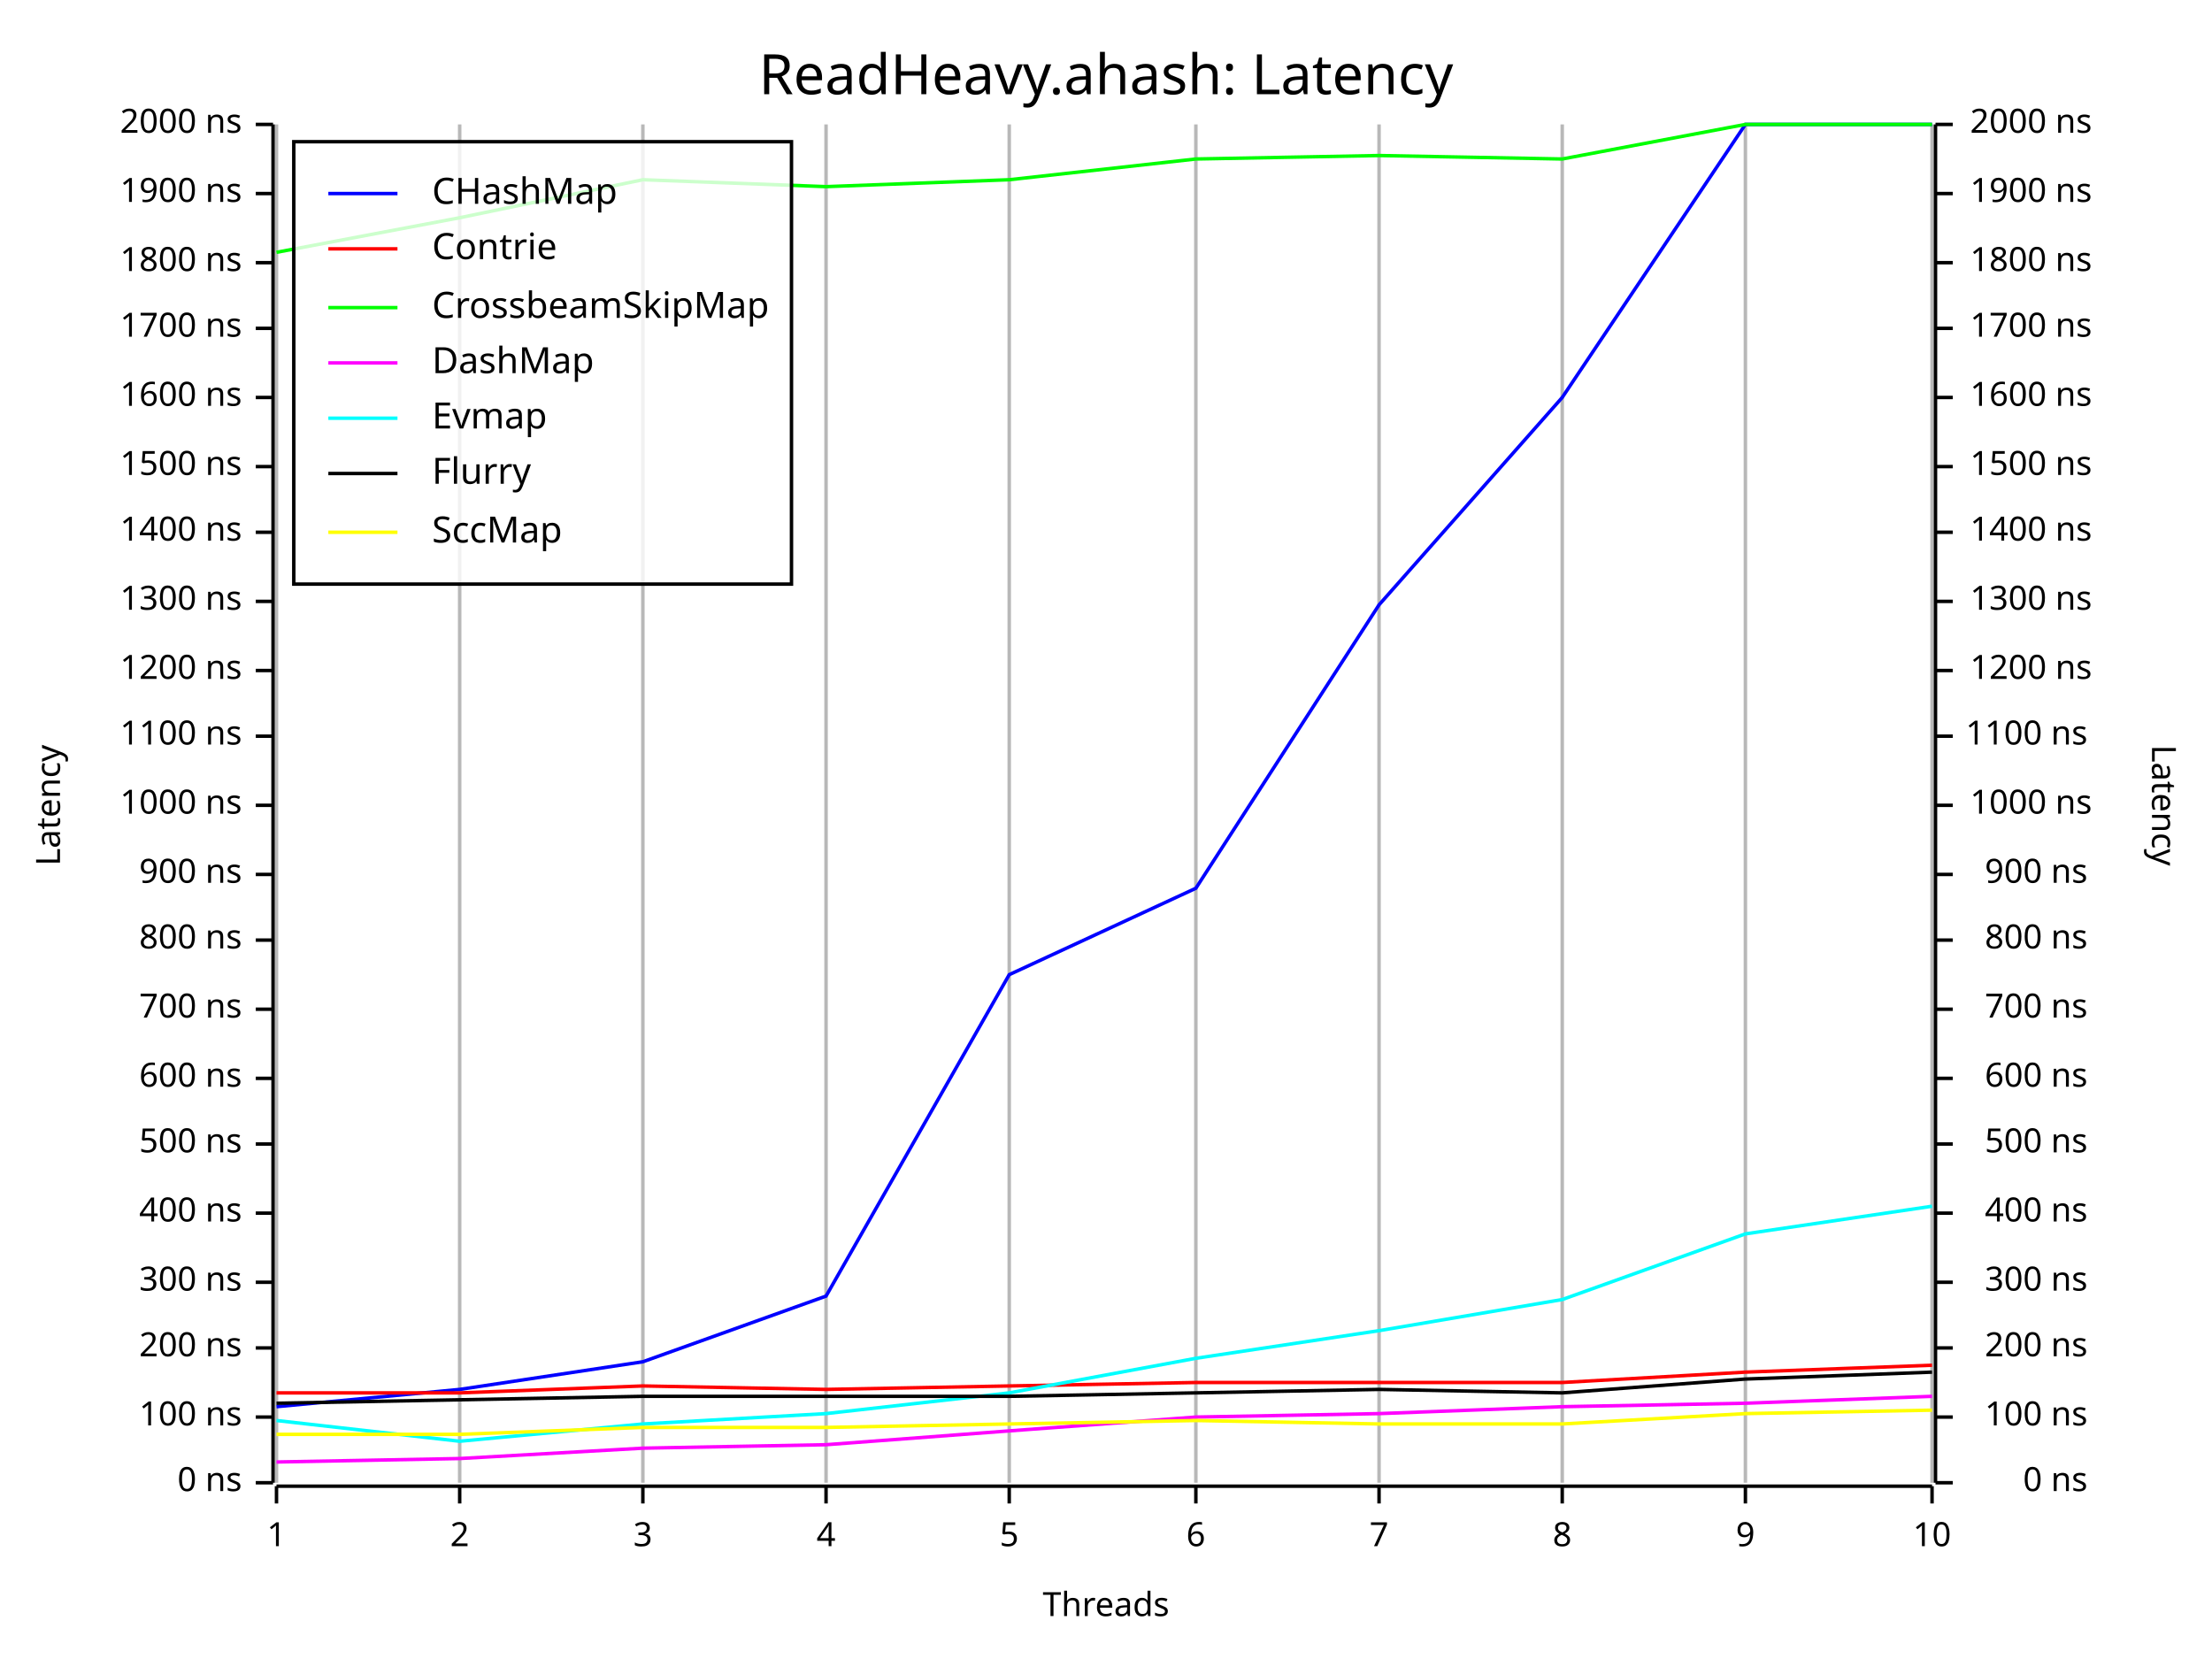
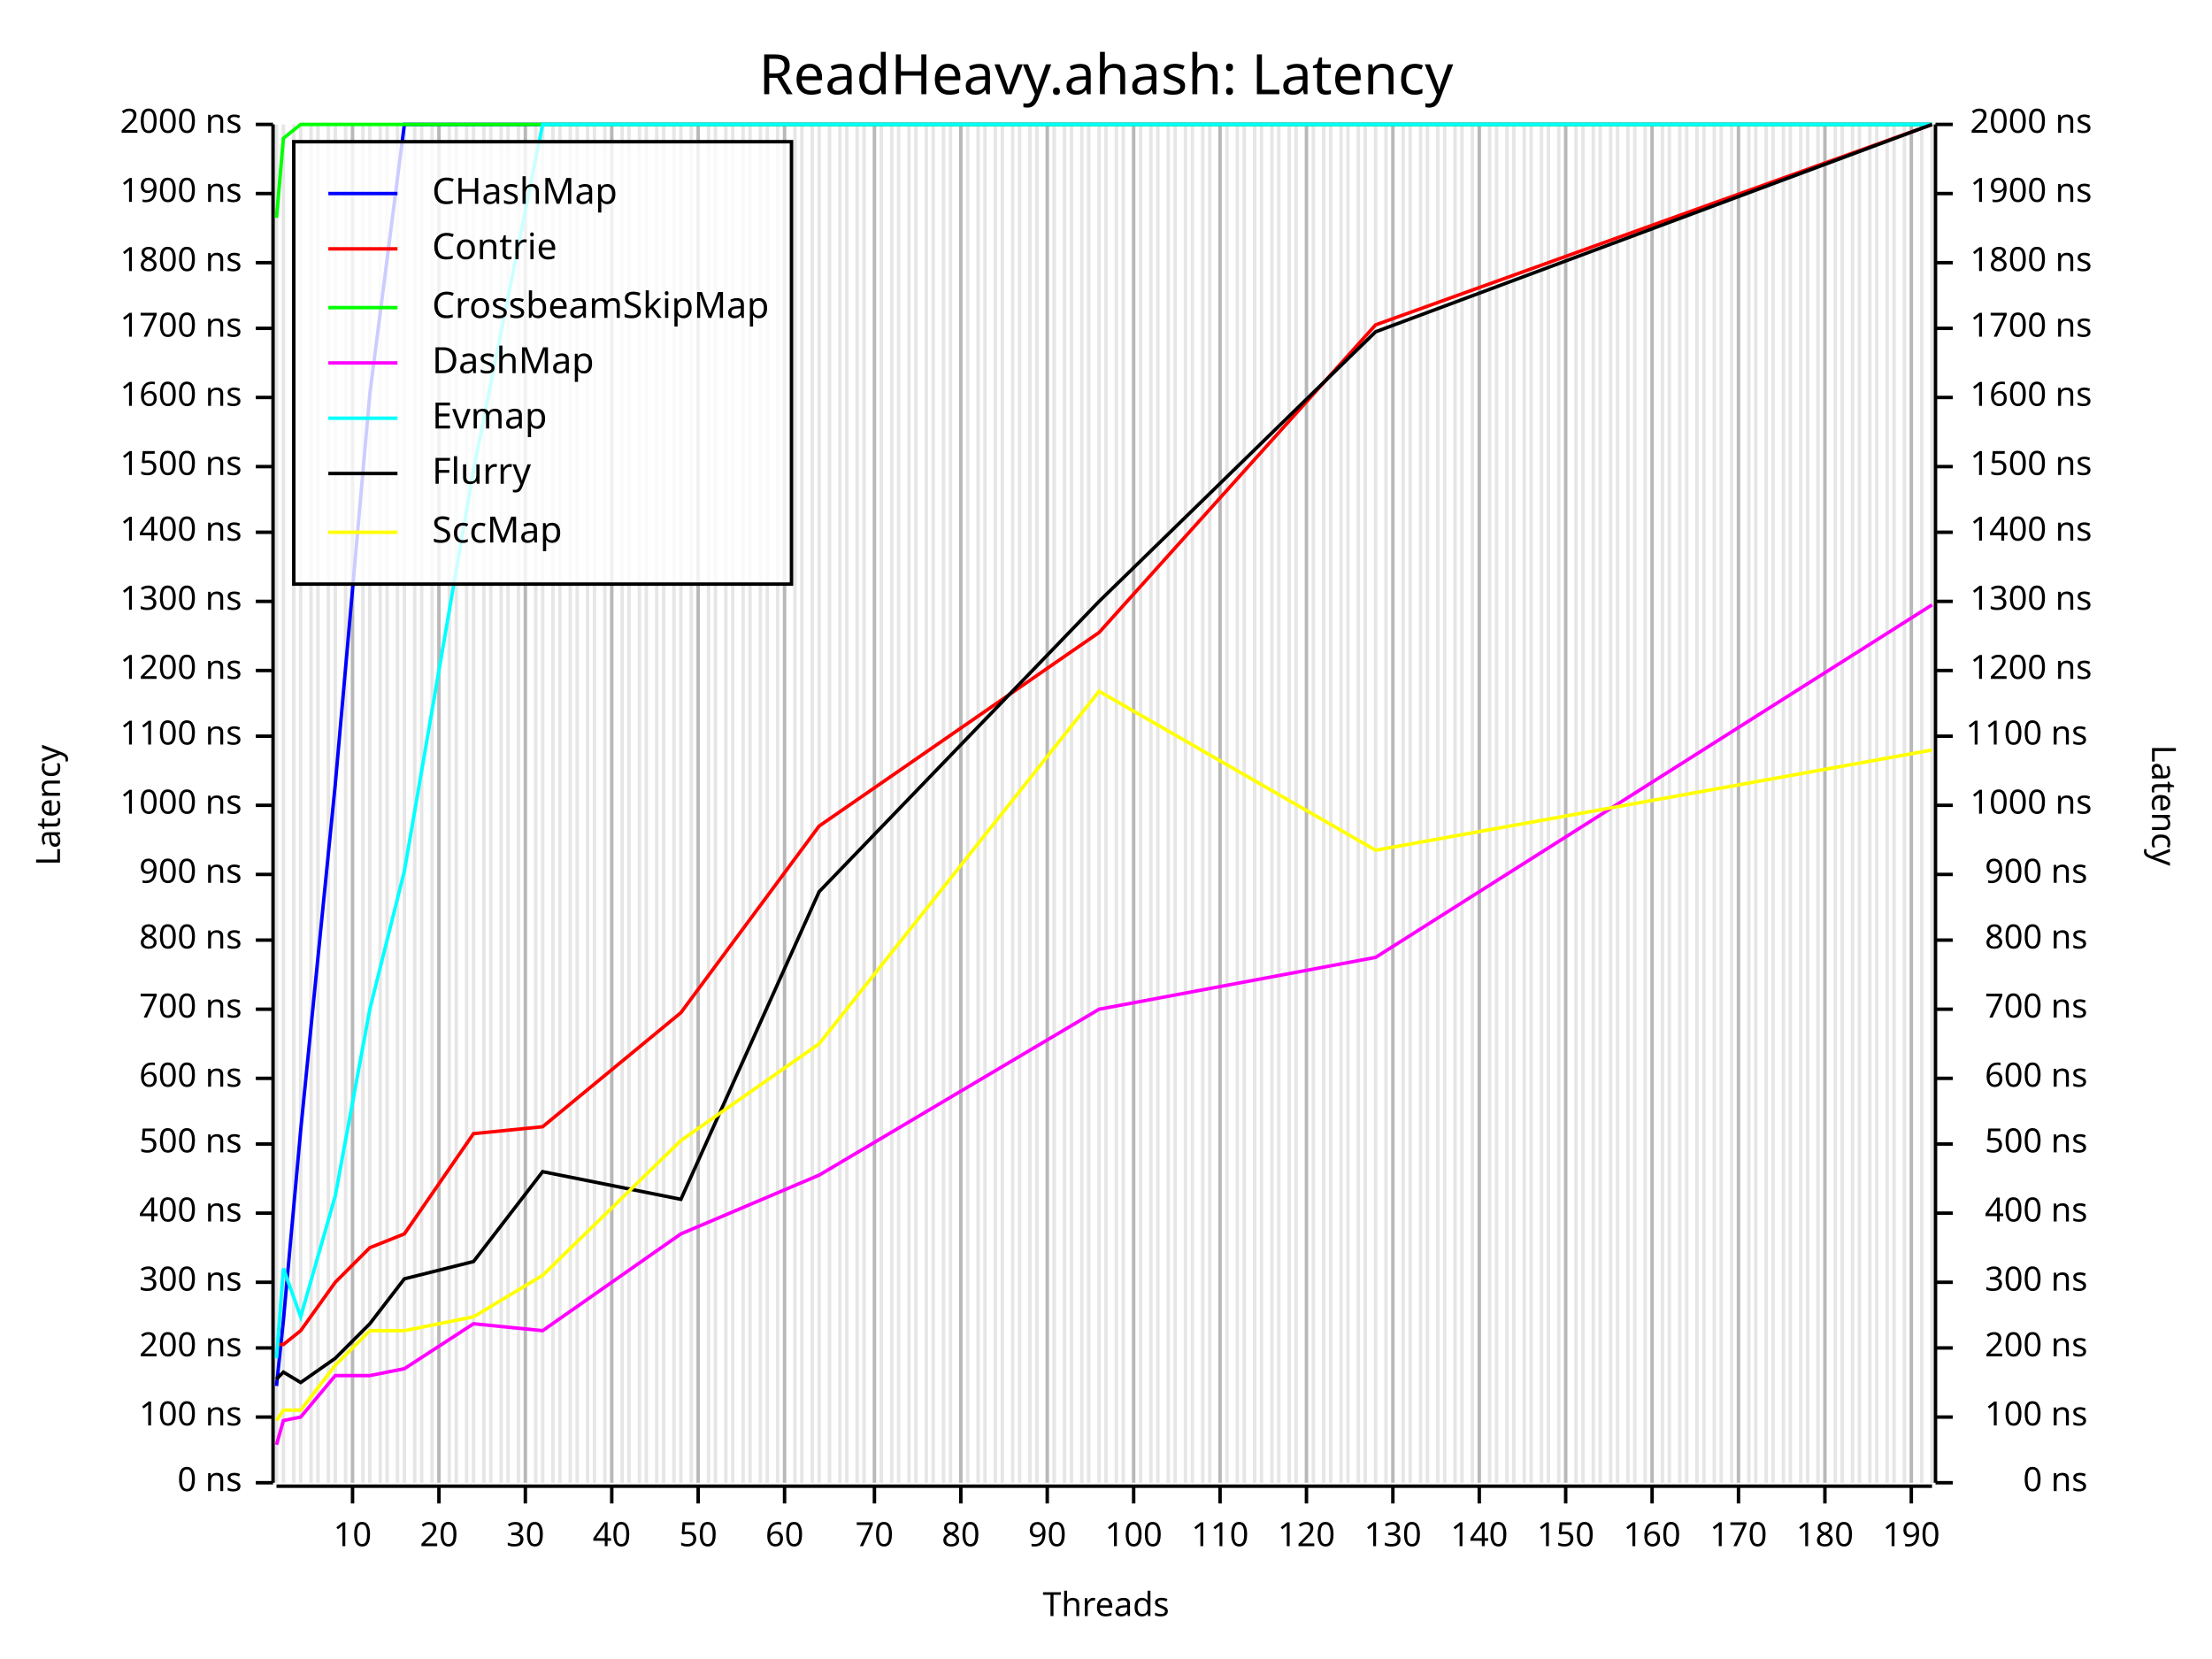
<svg xmlns="http://www.w3.org/2000/svg" width="640" height="480" viewBox="0 0 640 480">
  <rect x="0" y="0" width="640" height="480" opacity="1" fill="#FFFFFF" stroke="none" />
  <text x="320" y="15" dy="0.76em" text-anchor="middle" font-family="Fira Code" font-size="16.129" opacity="1" fill="#000000">
ReadHeavy.ahash: Latency
</text>
  <line opacity="0.1" stroke="#000000" stroke-width="1" x1="80" y1="429" x2="80" y2="36" />
-   <line opacity="0.1" stroke="#000000" stroke-width="1" x1="133" y1="429" x2="133" y2="36" />
-   <line opacity="0.1" stroke="#000000" stroke-width="1" x1="186" y1="429" x2="186" y2="36" />
-   <line opacity="0.1" stroke="#000000" stroke-width="1" x1="239" y1="429" x2="239" y2="36" />
-   <line opacity="0.1" stroke="#000000" stroke-width="1" x1="292" y1="429" x2="292" y2="36" />
-   <line opacity="0.1" stroke="#000000" stroke-width="1" x1="346" y1="429" x2="346" y2="36" />
-   <line opacity="0.1" stroke="#000000" stroke-width="1" x1="399" y1="429" x2="399" y2="36" />
-   <line opacity="0.1" stroke="#000000" stroke-width="1" x1="452" y1="429" x2="452" y2="36" />
-   <line opacity="0.1" stroke="#000000" stroke-width="1" x1="505" y1="429" x2="505" y2="36" />
+   <line opacity="0.1" stroke="#000000" stroke-width="1" x1="82" y1="429" x2="82" y2="36" />
+   <line opacity="0.1" stroke="#000000" stroke-width="1" x1="85" y1="429" x2="85" y2="36" />
+   <line opacity="0.1" stroke="#000000" stroke-width="1" x1="87" y1="429" x2="87" y2="36" />
+   <line opacity="0.1" stroke="#000000" stroke-width="1" x1="90" y1="429" x2="90" y2="36" />
+   <line opacity="0.1" stroke="#000000" stroke-width="1" x1="92" y1="429" x2="92" y2="36" />
+   <line opacity="0.1" stroke="#000000" stroke-width="1" x1="95" y1="429" x2="95" y2="36" />
+   <line opacity="0.1" stroke="#000000" stroke-width="1" x1="97" y1="429" x2="97" y2="36" />
+   <line opacity="0.1" stroke="#000000" stroke-width="1" x1="100" y1="429" x2="100" y2="36" />
+   <line opacity="0.1" stroke="#000000" stroke-width="1" x1="102" y1="429" x2="102" y2="36" />
+   <line opacity="0.1" stroke="#000000" stroke-width="1" x1="105" y1="429" x2="105" y2="36" />
+   <line opacity="0.1" stroke="#000000" stroke-width="1" x1="107" y1="429" x2="107" y2="36" />
+   <line opacity="0.1" stroke="#000000" stroke-width="1" x1="110" y1="429" x2="110" y2="36" />
+   <line opacity="0.1" stroke="#000000" stroke-width="1" x1="112" y1="429" x2="112" y2="36" />
+   <line opacity="0.1" stroke="#000000" stroke-width="1" x1="115" y1="429" x2="115" y2="36" />
+   <line opacity="0.1" stroke="#000000" stroke-width="1" x1="117" y1="429" x2="117" y2="36" />
+   <line opacity="0.1" stroke="#000000" stroke-width="1" x1="120" y1="429" x2="120" y2="36" />
+   <line opacity="0.1" stroke="#000000" stroke-width="1" x1="122" y1="429" x2="122" y2="36" />
+   <line opacity="0.1" stroke="#000000" stroke-width="1" x1="125" y1="429" x2="125" y2="36" />
+   <line opacity="0.1" stroke="#000000" stroke-width="1" x1="127" y1="429" x2="127" y2="36" />
+   <line opacity="0.1" stroke="#000000" stroke-width="1" x1="130" y1="429" x2="130" y2="36" />
+   <line opacity="0.1" stroke="#000000" stroke-width="1" x1="132" y1="429" x2="132" y2="36" />
+   <line opacity="0.1" stroke="#000000" stroke-width="1" x1="135" y1="429" x2="135" y2="36" />
+   <line opacity="0.1" stroke="#000000" stroke-width="1" x1="137" y1="429" x2="137" y2="36" />
+   <line opacity="0.1" stroke="#000000" stroke-width="1" x1="140" y1="429" x2="140" y2="36" />
+   <line opacity="0.1" stroke="#000000" stroke-width="1" x1="142" y1="429" x2="142" y2="36" />
+   <line opacity="0.1" stroke="#000000" stroke-width="1" x1="145" y1="429" x2="145" y2="36" />
+   <line opacity="0.1" stroke="#000000" stroke-width="1" x1="147" y1="429" x2="147" y2="36" />
+   <line opacity="0.1" stroke="#000000" stroke-width="1" x1="150" y1="429" x2="150" y2="36" />
+   <line opacity="0.1" stroke="#000000" stroke-width="1" x1="152" y1="429" x2="152" y2="36" />
+   <line opacity="0.1" stroke="#000000" stroke-width="1" x1="155" y1="429" x2="155" y2="36" />
+   <line opacity="0.1" stroke="#000000" stroke-width="1" x1="157" y1="429" x2="157" y2="36" />
+   <line opacity="0.1" stroke="#000000" stroke-width="1" x1="160" y1="429" x2="160" y2="36" />
+   <line opacity="0.1" stroke="#000000" stroke-width="1" x1="162" y1="429" x2="162" y2="36" />
+   <line opacity="0.1" stroke="#000000" stroke-width="1" x1="165" y1="429" x2="165" y2="36" />
+   <line opacity="0.1" stroke="#000000" stroke-width="1" x1="167" y1="429" x2="167" y2="36" />
+   <line opacity="0.1" stroke="#000000" stroke-width="1" x1="170" y1="429" x2="170" y2="36" />
+   <line opacity="0.1" stroke="#000000" stroke-width="1" x1="172" y1="429" x2="172" y2="36" />
+   <line opacity="0.1" stroke="#000000" stroke-width="1" x1="175" y1="429" x2="175" y2="36" />
+   <line opacity="0.1" stroke="#000000" stroke-width="1" x1="177" y1="429" x2="177" y2="36" />
+   <line opacity="0.1" stroke="#000000" stroke-width="1" x1="180" y1="429" x2="180" y2="36" />
+   <line opacity="0.1" stroke="#000000" stroke-width="1" x1="182" y1="429" x2="182" y2="36" />
+   <line opacity="0.1" stroke="#000000" stroke-width="1" x1="185" y1="429" x2="185" y2="36" />
+   <line opacity="0.1" stroke="#000000" stroke-width="1" x1="187" y1="429" x2="187" y2="36" />
+   <line opacity="0.1" stroke="#000000" stroke-width="1" x1="190" y1="429" x2="190" y2="36" />
+   <line opacity="0.1" stroke="#000000" stroke-width="1" x1="192" y1="429" x2="192" y2="36" />
+   <line opacity="0.1" stroke="#000000" stroke-width="1" x1="195" y1="429" x2="195" y2="36" />
+   <line opacity="0.1" stroke="#000000" stroke-width="1" x1="197" y1="429" x2="197" y2="36" />
+   <line opacity="0.1" stroke="#000000" stroke-width="1" x1="200" y1="429" x2="200" y2="36" />
+   <line opacity="0.1" stroke="#000000" stroke-width="1" x1="202" y1="429" x2="202" y2="36" />
+   <line opacity="0.1" stroke="#000000" stroke-width="1" x1="205" y1="429" x2="205" y2="36" />
+   <line opacity="0.1" stroke="#000000" stroke-width="1" x1="207" y1="429" x2="207" y2="36" />
+   <line opacity="0.1" stroke="#000000" stroke-width="1" x1="210" y1="429" x2="210" y2="36" />
+   <line opacity="0.1" stroke="#000000" stroke-width="1" x1="212" y1="429" x2="212" y2="36" />
+   <line opacity="0.1" stroke="#000000" stroke-width="1" x1="215" y1="429" x2="215" y2="36" />
+   <line opacity="0.1" stroke="#000000" stroke-width="1" x1="217" y1="429" x2="217" y2="36" />
+   <line opacity="0.1" stroke="#000000" stroke-width="1" x1="220" y1="429" x2="220" y2="36" />
+   <line opacity="0.1" stroke="#000000" stroke-width="1" x1="222" y1="429" x2="222" y2="36" />
+   <line opacity="0.1" stroke="#000000" stroke-width="1" x1="225" y1="429" x2="225" y2="36" />
+   <line opacity="0.1" stroke="#000000" stroke-width="1" x1="227" y1="429" x2="227" y2="36" />
+   <line opacity="0.1" stroke="#000000" stroke-width="1" x1="230" y1="429" x2="230" y2="36" />
+   <line opacity="0.1" stroke="#000000" stroke-width="1" x1="232" y1="429" x2="232" y2="36" />
+   <line opacity="0.1" stroke="#000000" stroke-width="1" x1="235" y1="429" x2="235" y2="36" />
+   <line opacity="0.1" stroke="#000000" stroke-width="1" x1="237" y1="429" x2="237" y2="36" />
+   <line opacity="0.1" stroke="#000000" stroke-width="1" x1="240" y1="429" x2="240" y2="36" />
+   <line opacity="0.1" stroke="#000000" stroke-width="1" x1="243" y1="429" x2="243" y2="36" />
+   <line opacity="0.1" stroke="#000000" stroke-width="1" x1="245" y1="429" x2="245" y2="36" />
+   <line opacity="0.1" stroke="#000000" stroke-width="1" x1="248" y1="429" x2="248" y2="36" />
+   <line opacity="0.1" stroke="#000000" stroke-width="1" x1="250" y1="429" x2="250" y2="36" />
+   <line opacity="0.1" stroke="#000000" stroke-width="1" x1="253" y1="429" x2="253" y2="36" />
+   <line opacity="0.1" stroke="#000000" stroke-width="1" x1="255" y1="429" x2="255" y2="36" />
+   <line opacity="0.1" stroke="#000000" stroke-width="1" x1="258" y1="429" x2="258" y2="36" />
+   <line opacity="0.1" stroke="#000000" stroke-width="1" x1="260" y1="429" x2="260" y2="36" />
+   <line opacity="0.1" stroke="#000000" stroke-width="1" x1="263" y1="429" x2="263" y2="36" />
+   <line opacity="0.1" stroke="#000000" stroke-width="1" x1="265" y1="429" x2="265" y2="36" />
+   <line opacity="0.1" stroke="#000000" stroke-width="1" x1="268" y1="429" x2="268" y2="36" />
+   <line opacity="0.1" stroke="#000000" stroke-width="1" x1="270" y1="429" x2="270" y2="36" />
+   <line opacity="0.1" stroke="#000000" stroke-width="1" x1="273" y1="429" x2="273" y2="36" />
+   <line opacity="0.1" stroke="#000000" stroke-width="1" x1="275" y1="429" x2="275" y2="36" />
+   <line opacity="0.1" stroke="#000000" stroke-width="1" x1="278" y1="429" x2="278" y2="36" />
+   <line opacity="0.1" stroke="#000000" stroke-width="1" x1="280" y1="429" x2="280" y2="36" />
+   <line opacity="0.1" stroke="#000000" stroke-width="1" x1="283" y1="429" x2="283" y2="36" />
+   <line opacity="0.1" stroke="#000000" stroke-width="1" x1="285" y1="429" x2="285" y2="36" />
+   <line opacity="0.1" stroke="#000000" stroke-width="1" x1="288" y1="429" x2="288" y2="36" />
+   <line opacity="0.1" stroke="#000000" stroke-width="1" x1="290" y1="429" x2="290" y2="36" />
+   <line opacity="0.1" stroke="#000000" stroke-width="1" x1="293" y1="429" x2="293" y2="36" />
+   <line opacity="0.1" stroke="#000000" stroke-width="1" x1="295" y1="429" x2="295" y2="36" />
+   <line opacity="0.1" stroke="#000000" stroke-width="1" x1="298" y1="429" x2="298" y2="36" />
+   <line opacity="0.1" stroke="#000000" stroke-width="1" x1="300" y1="429" x2="300" y2="36" />
+   <line opacity="0.1" stroke="#000000" stroke-width="1" x1="303" y1="429" x2="303" y2="36" />
+   <line opacity="0.1" stroke="#000000" stroke-width="1" x1="305" y1="429" x2="305" y2="36" />
+   <line opacity="0.1" stroke="#000000" stroke-width="1" x1="308" y1="429" x2="308" y2="36" />
+   <line opacity="0.1" stroke="#000000" stroke-width="1" x1="310" y1="429" x2="310" y2="36" />
+   <line opacity="0.1" stroke="#000000" stroke-width="1" x1="313" y1="429" x2="313" y2="36" />
+   <line opacity="0.1" stroke="#000000" stroke-width="1" x1="315" y1="429" x2="315" y2="36" />
+   <line opacity="0.1" stroke="#000000" stroke-width="1" x1="318" y1="429" x2="318" y2="36" />
+   <line opacity="0.1" stroke="#000000" stroke-width="1" x1="320" y1="429" x2="320" y2="36" />
+   <line opacity="0.1" stroke="#000000" stroke-width="1" x1="323" y1="429" x2="323" y2="36" />
+   <line opacity="0.1" stroke="#000000" stroke-width="1" x1="325" y1="429" x2="325" y2="36" />
+   <line opacity="0.1" stroke="#000000" stroke-width="1" x1="328" y1="429" x2="328" y2="36" />
+   <line opacity="0.1" stroke="#000000" stroke-width="1" x1="330" y1="429" x2="330" y2="36" />
+   <line opacity="0.1" stroke="#000000" stroke-width="1" x1="333" y1="429" x2="333" y2="36" />
+   <line opacity="0.1" stroke="#000000" stroke-width="1" x1="335" y1="429" x2="335" y2="36" />
+   <line opacity="0.1" stroke="#000000" stroke-width="1" x1="338" y1="429" x2="338" y2="36" />
+   <line opacity="0.1" stroke="#000000" stroke-width="1" x1="340" y1="429" x2="340" y2="36" />
+   <line opacity="0.1" stroke="#000000" stroke-width="1" x1="343" y1="429" x2="343" y2="36" />
+   <line opacity="0.1" stroke="#000000" stroke-width="1" x1="345" y1="429" x2="345" y2="36" />
+   <line opacity="0.1" stroke="#000000" stroke-width="1" x1="348" y1="429" x2="348" y2="36" />
+   <line opacity="0.1" stroke="#000000" stroke-width="1" x1="350" y1="429" x2="350" y2="36" />
+   <line opacity="0.1" stroke="#000000" stroke-width="1" x1="353" y1="429" x2="353" y2="36" />
+   <line opacity="0.1" stroke="#000000" stroke-width="1" x1="355" y1="429" x2="355" y2="36" />
+   <line opacity="0.1" stroke="#000000" stroke-width="1" x1="358" y1="429" x2="358" y2="36" />
+   <line opacity="0.1" stroke="#000000" stroke-width="1" x1="360" y1="429" x2="360" y2="36" />
+   <line opacity="0.1" stroke="#000000" stroke-width="1" x1="363" y1="429" x2="363" y2="36" />
+   <line opacity="0.1" stroke="#000000" stroke-width="1" x1="365" y1="429" x2="365" y2="36" />
+   <line opacity="0.1" stroke="#000000" stroke-width="1" x1="368" y1="429" x2="368" y2="36" />
+   <line opacity="0.1" stroke="#000000" stroke-width="1" x1="370" y1="429" x2="370" y2="36" />
+   <line opacity="0.1" stroke="#000000" stroke-width="1" x1="373" y1="429" x2="373" y2="36" />
+   <line opacity="0.1" stroke="#000000" stroke-width="1" x1="375" y1="429" x2="375" y2="36" />
+   <line opacity="0.1" stroke="#000000" stroke-width="1" x1="378" y1="429" x2="378" y2="36" />
+   <line opacity="0.1" stroke="#000000" stroke-width="1" x1="380" y1="429" x2="380" y2="36" />
+   <line opacity="0.1" stroke="#000000" stroke-width="1" x1="383" y1="429" x2="383" y2="36" />
+   <line opacity="0.1" stroke="#000000" stroke-width="1" x1="385" y1="429" x2="385" y2="36" />
+   <line opacity="0.1" stroke="#000000" stroke-width="1" x1="388" y1="429" x2="388" y2="36" />
+   <line opacity="0.1" stroke="#000000" stroke-width="1" x1="390" y1="429" x2="390" y2="36" />
+   <line opacity="0.1" stroke="#000000" stroke-width="1" x1="393" y1="429" x2="393" y2="36" />
+   <line opacity="0.1" stroke="#000000" stroke-width="1" x1="395" y1="429" x2="395" y2="36" />
+   <line opacity="0.1" stroke="#000000" stroke-width="1" x1="398" y1="429" x2="398" y2="36" />
+   <line opacity="0.1" stroke="#000000" stroke-width="1" x1="401" y1="429" x2="401" y2="36" />
+   <line opacity="0.1" stroke="#000000" stroke-width="1" x1="403" y1="429" x2="403" y2="36" />
+   <line opacity="0.1" stroke="#000000" stroke-width="1" x1="406" y1="429" x2="406" y2="36" />
+   <line opacity="0.1" stroke="#000000" stroke-width="1" x1="408" y1="429" x2="408" y2="36" />
+   <line opacity="0.1" stroke="#000000" stroke-width="1" x1="411" y1="429" x2="411" y2="36" />
+   <line opacity="0.1" stroke="#000000" stroke-width="1" x1="413" y1="429" x2="413" y2="36" />
+   <line opacity="0.1" stroke="#000000" stroke-width="1" x1="416" y1="429" x2="416" y2="36" />
+   <line opacity="0.1" stroke="#000000" stroke-width="1" x1="418" y1="429" x2="418" y2="36" />
+   <line opacity="0.1" stroke="#000000" stroke-width="1" x1="421" y1="429" x2="421" y2="36" />
+   <line opacity="0.1" stroke="#000000" stroke-width="1" x1="423" y1="429" x2="423" y2="36" />
+   <line opacity="0.1" stroke="#000000" stroke-width="1" x1="426" y1="429" x2="426" y2="36" />
+   <line opacity="0.1" stroke="#000000" stroke-width="1" x1="428" y1="429" x2="428" y2="36" />
+   <line opacity="0.1" stroke="#000000" stroke-width="1" x1="431" y1="429" x2="431" y2="36" />
+   <line opacity="0.1" stroke="#000000" stroke-width="1" x1="433" y1="429" x2="433" y2="36" />
+   <line opacity="0.1" stroke="#000000" stroke-width="1" x1="436" y1="429" x2="436" y2="36" />
+   <line opacity="0.1" stroke="#000000" stroke-width="1" x1="438" y1="429" x2="438" y2="36" />
+   <line opacity="0.1" stroke="#000000" stroke-width="1" x1="441" y1="429" x2="441" y2="36" />
+   <line opacity="0.1" stroke="#000000" stroke-width="1" x1="443" y1="429" x2="443" y2="36" />
+   <line opacity="0.1" stroke="#000000" stroke-width="1" x1="446" y1="429" x2="446" y2="36" />
+   <line opacity="0.1" stroke="#000000" stroke-width="1" x1="448" y1="429" x2="448" y2="36" />
+   <line opacity="0.1" stroke="#000000" stroke-width="1" x1="451" y1="429" x2="451" y2="36" />
+   <line opacity="0.1" stroke="#000000" stroke-width="1" x1="453" y1="429" x2="453" y2="36" />
+   <line opacity="0.1" stroke="#000000" stroke-width="1" x1="456" y1="429" x2="456" y2="36" />
+   <line opacity="0.1" stroke="#000000" stroke-width="1" x1="458" y1="429" x2="458" y2="36" />
+   <line opacity="0.1" stroke="#000000" stroke-width="1" x1="461" y1="429" x2="461" y2="36" />
+   <line opacity="0.1" stroke="#000000" stroke-width="1" x1="463" y1="429" x2="463" y2="36" />
+   <line opacity="0.1" stroke="#000000" stroke-width="1" x1="466" y1="429" x2="466" y2="36" />
+   <line opacity="0.1" stroke="#000000" stroke-width="1" x1="468" y1="429" x2="468" y2="36" />
+   <line opacity="0.1" stroke="#000000" stroke-width="1" x1="471" y1="429" x2="471" y2="36" />
+   <line opacity="0.1" stroke="#000000" stroke-width="1" x1="473" y1="429" x2="473" y2="36" />
+   <line opacity="0.1" stroke="#000000" stroke-width="1" x1="476" y1="429" x2="476" y2="36" />
+   <line opacity="0.1" stroke="#000000" stroke-width="1" x1="478" y1="429" x2="478" y2="36" />
+   <line opacity="0.1" stroke="#000000" stroke-width="1" x1="481" y1="429" x2="481" y2="36" />
+   <line opacity="0.1" stroke="#000000" stroke-width="1" x1="483" y1="429" x2="483" y2="36" />
+   <line opacity="0.1" stroke="#000000" stroke-width="1" x1="486" y1="429" x2="486" y2="36" />
+   <line opacity="0.1" stroke="#000000" stroke-width="1" x1="488" y1="429" x2="488" y2="36" />
+   <line opacity="0.1" stroke="#000000" stroke-width="1" x1="491" y1="429" x2="491" y2="36" />
+   <line opacity="0.1" stroke="#000000" stroke-width="1" x1="493" y1="429" x2="493" y2="36" />
+   <line opacity="0.1" stroke="#000000" stroke-width="1" x1="496" y1="429" x2="496" y2="36" />
+   <line opacity="0.1" stroke="#000000" stroke-width="1" x1="498" y1="429" x2="498" y2="36" />
+   <line opacity="0.1" stroke="#000000" stroke-width="1" x1="501" y1="429" x2="501" y2="36" />
+   <line opacity="0.1" stroke="#000000" stroke-width="1" x1="503" y1="429" x2="503" y2="36" />
+   <line opacity="0.1" stroke="#000000" stroke-width="1" x1="506" y1="429" x2="506" y2="36" />
+   <line opacity="0.1" stroke="#000000" stroke-width="1" x1="508" y1="429" x2="508" y2="36" />
+   <line opacity="0.1" stroke="#000000" stroke-width="1" x1="511" y1="429" x2="511" y2="36" />
+   <line opacity="0.1" stroke="#000000" stroke-width="1" x1="513" y1="429" x2="513" y2="36" />
+   <line opacity="0.1" stroke="#000000" stroke-width="1" x1="516" y1="429" x2="516" y2="36" />
+   <line opacity="0.1" stroke="#000000" stroke-width="1" x1="518" y1="429" x2="518" y2="36" />
+   <line opacity="0.1" stroke="#000000" stroke-width="1" x1="521" y1="429" x2="521" y2="36" />
+   <line opacity="0.1" stroke="#000000" stroke-width="1" x1="523" y1="429" x2="523" y2="36" />
+   <line opacity="0.1" stroke="#000000" stroke-width="1" x1="526" y1="429" x2="526" y2="36" />
+   <line opacity="0.1" stroke="#000000" stroke-width="1" x1="528" y1="429" x2="528" y2="36" />
+   <line opacity="0.1" stroke="#000000" stroke-width="1" x1="531" y1="429" x2="531" y2="36" />
+   <line opacity="0.1" stroke="#000000" stroke-width="1" x1="533" y1="429" x2="533" y2="36" />
+   <line opacity="0.1" stroke="#000000" stroke-width="1" x1="536" y1="429" x2="536" y2="36" />
+   <line opacity="0.1" stroke="#000000" stroke-width="1" x1="538" y1="429" x2="538" y2="36" />
+   <line opacity="0.1" stroke="#000000" stroke-width="1" x1="541" y1="429" x2="541" y2="36" />
+   <line opacity="0.1" stroke="#000000" stroke-width="1" x1="543" y1="429" x2="543" y2="36" />
+   <line opacity="0.1" stroke="#000000" stroke-width="1" x1="546" y1="429" x2="546" y2="36" />
+   <line opacity="0.1" stroke="#000000" stroke-width="1" x1="548" y1="429" x2="548" y2="36" />
+   <line opacity="0.1" stroke="#000000" stroke-width="1" x1="551" y1="429" x2="551" y2="36" />
+   <line opacity="0.1" stroke="#000000" stroke-width="1" x1="553" y1="429" x2="553" y2="36" />
+   <line opacity="0.1" stroke="#000000" stroke-width="1" x1="556" y1="429" x2="556" y2="36" />
  <line opacity="0.1" stroke="#000000" stroke-width="1" x1="559" y1="429" x2="559" y2="36" />
  <text x="10" y="233" dy="0.76em" text-anchor="middle" font-family="sans-serif" font-size="9.677" opacity="1" fill="#000000" transform="rotate(270, 10, 233)">
Latency
</text>
  <text x="320" y="470" dy="-0.5ex" text-anchor="middle" font-family="sans-serif" font-size="9.677" opacity="1" fill="#000000">
Threads
</text>
  <text x="630" y="233" dy="0.76em" text-anchor="middle" font-family="sans-serif" font-size="9.677" opacity="1" fill="#000000" transform="rotate(90, 630, 233)">
Latency
</text>
-   <line opacity="0.2" stroke="#000000" stroke-width="1" x1="80" y1="429" x2="80" y2="36" />
-   <line opacity="0.2" stroke="#000000" stroke-width="1" x1="133" y1="429" x2="133" y2="36" />
-   <line opacity="0.2" stroke="#000000" stroke-width="1" x1="186" y1="429" x2="186" y2="36" />
-   <line opacity="0.2" stroke="#000000" stroke-width="1" x1="239" y1="429" x2="239" y2="36" />
-   <line opacity="0.2" stroke="#000000" stroke-width="1" x1="292" y1="429" x2="292" y2="36" />
-   <line opacity="0.2" stroke="#000000" stroke-width="1" x1="346" y1="429" x2="346" y2="36" />
-   <line opacity="0.2" stroke="#000000" stroke-width="1" x1="399" y1="429" x2="399" y2="36" />
-   <line opacity="0.2" stroke="#000000" stroke-width="1" x1="452" y1="429" x2="452" y2="36" />
-   <line opacity="0.2" stroke="#000000" stroke-width="1" x1="505" y1="429" x2="505" y2="36" />
-   <line opacity="0.2" stroke="#000000" stroke-width="1" x1="559" y1="429" x2="559" y2="36" />
+   <line opacity="0.2" stroke="#000000" stroke-width="1" x1="102" y1="429" x2="102" y2="36" />
+   <line opacity="0.2" stroke="#000000" stroke-width="1" x1="127" y1="429" x2="127" y2="36" />
+   <line opacity="0.2" stroke="#000000" stroke-width="1" x1="152" y1="429" x2="152" y2="36" />
+   <line opacity="0.2" stroke="#000000" stroke-width="1" x1="177" y1="429" x2="177" y2="36" />
+   <line opacity="0.2" stroke="#000000" stroke-width="1" x1="202" y1="429" x2="202" y2="36" />
+   <line opacity="0.2" stroke="#000000" stroke-width="1" x1="227" y1="429" x2="227" y2="36" />
+   <line opacity="0.2" stroke="#000000" stroke-width="1" x1="253" y1="429" x2="253" y2="36" />
+   <line opacity="0.2" stroke="#000000" stroke-width="1" x1="278" y1="429" x2="278" y2="36" />
+   <line opacity="0.2" stroke="#000000" stroke-width="1" x1="303" y1="429" x2="303" y2="36" />
+   <line opacity="0.2" stroke="#000000" stroke-width="1" x1="328" y1="429" x2="328" y2="36" />
+   <line opacity="0.2" stroke="#000000" stroke-width="1" x1="353" y1="429" x2="353" y2="36" />
+   <line opacity="0.2" stroke="#000000" stroke-width="1" x1="378" y1="429" x2="378" y2="36" />
+   <line opacity="0.2" stroke="#000000" stroke-width="1" x1="403" y1="429" x2="403" y2="36" />
+   <line opacity="0.2" stroke="#000000" stroke-width="1" x1="428" y1="429" x2="428" y2="36" />
+   <line opacity="0.2" stroke="#000000" stroke-width="1" x1="453" y1="429" x2="453" y2="36" />
+   <line opacity="0.2" stroke="#000000" stroke-width="1" x1="478" y1="429" x2="478" y2="36" />
+   <line opacity="0.2" stroke="#000000" stroke-width="1" x1="503" y1="429" x2="503" y2="36" />
+   <line opacity="0.2" stroke="#000000" stroke-width="1" x1="528" y1="429" x2="528" y2="36" />
+   <line opacity="0.2" stroke="#000000" stroke-width="1" x1="553" y1="429" x2="553" y2="36" />
  <polyline fill="none" opacity="1" stroke="#000000" stroke-width="1" points="79,36 79,429 " />
  <text x="70" y="429" dy="0.5ex" text-anchor="end" font-family="sans-serif" font-size="9.677" opacity="1" fill="#000000">
0 ns
</text>
  <polyline fill="none" opacity="1" stroke="#000000" stroke-width="1" points="74,429 79,429 " />
  <text x="70" y="410" dy="0.5ex" text-anchor="end" font-family="sans-serif" font-size="9.677" opacity="1" fill="#000000">
100 ns
</text>
  <polyline fill="none" opacity="1" stroke="#000000" stroke-width="1" points="74,410 79,410 " />
  <text x="70" y="390" dy="0.5ex" text-anchor="end" font-family="sans-serif" font-size="9.677" opacity="1" fill="#000000">
200 ns
</text>
  <polyline fill="none" opacity="1" stroke="#000000" stroke-width="1" points="74,390 79,390 " />
  <text x="70" y="371" dy="0.5ex" text-anchor="end" font-family="sans-serif" font-size="9.677" opacity="1" fill="#000000">
300 ns
</text>
  <polyline fill="none" opacity="1" stroke="#000000" stroke-width="1" points="74,371 79,371 " />
  <text x="70" y="351" dy="0.5ex" text-anchor="end" font-family="sans-serif" font-size="9.677" opacity="1" fill="#000000">
400 ns
</text>
  <polyline fill="none" opacity="1" stroke="#000000" stroke-width="1" points="74,351 79,351 " />
  <text x="70" y="331" dy="0.5ex" text-anchor="end" font-family="sans-serif" font-size="9.677" opacity="1" fill="#000000">
500 ns
</text>
  <polyline fill="none" opacity="1" stroke="#000000" stroke-width="1" points="74,331 79,331 " />
  <text x="70" y="312" dy="0.5ex" text-anchor="end" font-family="sans-serif" font-size="9.677" opacity="1" fill="#000000">
600 ns
</text>
  <polyline fill="none" opacity="1" stroke="#000000" stroke-width="1" points="74,312 79,312 " />
  <text x="70" y="292" dy="0.5ex" text-anchor="end" font-family="sans-serif" font-size="9.677" opacity="1" fill="#000000">
700 ns
</text>
  <polyline fill="none" opacity="1" stroke="#000000" stroke-width="1" points="74,292 79,292 " />
  <text x="70" y="272" dy="0.5ex" text-anchor="end" font-family="sans-serif" font-size="9.677" opacity="1" fill="#000000">
800 ns
</text>
  <polyline fill="none" opacity="1" stroke="#000000" stroke-width="1" points="74,272 79,272 " />
  <text x="70" y="253" dy="0.5ex" text-anchor="end" font-family="sans-serif" font-size="9.677" opacity="1" fill="#000000">
900 ns
</text>
  <polyline fill="none" opacity="1" stroke="#000000" stroke-width="1" points="74,253 79,253 " />
  <text x="70" y="233" dy="0.5ex" text-anchor="end" font-family="sans-serif" font-size="9.677" opacity="1" fill="#000000">
1000 ns
</text>
  <polyline fill="none" opacity="1" stroke="#000000" stroke-width="1" points="74,233 79,233 " />
  <text x="70" y="213" dy="0.5ex" text-anchor="end" font-family="sans-serif" font-size="9.677" opacity="1" fill="#000000">
1100 ns
</text>
  <polyline fill="none" opacity="1" stroke="#000000" stroke-width="1" points="74,213 79,213 " />
  <text x="70" y="194" dy="0.5ex" text-anchor="end" font-family="sans-serif" font-size="9.677" opacity="1" fill="#000000">
1200 ns
</text>
  <polyline fill="none" opacity="1" stroke="#000000" stroke-width="1" points="74,194 79,194 " />
  <text x="70" y="174" dy="0.5ex" text-anchor="end" font-family="sans-serif" font-size="9.677" opacity="1" fill="#000000">
1300 ns
</text>
  <polyline fill="none" opacity="1" stroke="#000000" stroke-width="1" points="74,174 79,174 " />
  <text x="70" y="154" dy="0.5ex" text-anchor="end" font-family="sans-serif" font-size="9.677" opacity="1" fill="#000000">
1400 ns
</text>
  <polyline fill="none" opacity="1" stroke="#000000" stroke-width="1" points="74,154 79,154 " />
  <text x="70" y="135" dy="0.5ex" text-anchor="end" font-family="sans-serif" font-size="9.677" opacity="1" fill="#000000">
1500 ns
</text>
  <polyline fill="none" opacity="1" stroke="#000000" stroke-width="1" points="74,135 79,135 " />
  <text x="70" y="115" dy="0.5ex" text-anchor="end" font-family="sans-serif" font-size="9.677" opacity="1" fill="#000000">
1600 ns
</text>
  <polyline fill="none" opacity="1" stroke="#000000" stroke-width="1" points="74,115 79,115 " />
  <text x="70" y="95" dy="0.5ex" text-anchor="end" font-family="sans-serif" font-size="9.677" opacity="1" fill="#000000">
1700 ns
</text>
  <polyline fill="none" opacity="1" stroke="#000000" stroke-width="1" points="74,95 79,95 " />
  <text x="70" y="76" dy="0.5ex" text-anchor="end" font-family="sans-serif" font-size="9.677" opacity="1" fill="#000000">
1800 ns
</text>
  <polyline fill="none" opacity="1" stroke="#000000" stroke-width="1" points="74,76 79,76 " />
  <text x="70" y="56" dy="0.5ex" text-anchor="end" font-family="sans-serif" font-size="9.677" opacity="1" fill="#000000">
1900 ns
</text>
  <polyline fill="none" opacity="1" stroke="#000000" stroke-width="1" points="74,56 79,56 " />
  <text x="70" y="36" dy="0.5ex" text-anchor="end" font-family="sans-serif" font-size="9.677" opacity="1" fill="#000000">
2000 ns
</text>
  <polyline fill="none" opacity="1" stroke="#000000" stroke-width="1" points="74,36 79,36 " />
  <polyline fill="none" opacity="1" stroke="#000000" stroke-width="1" points="80,430 559,430 " />
-   <text x="80" y="440" dy="0.76em" text-anchor="middle" font-family="sans-serif" font-size="9.677" opacity="1" fill="#000000">
- 1
- </text>
-   <polyline fill="none" opacity="1" stroke="#000000" stroke-width="1" points="80,430 80,435 " />
-   <text x="133" y="440" dy="0.76em" text-anchor="middle" font-family="sans-serif" font-size="9.677" opacity="1" fill="#000000">
- 2
- </text>
-   <polyline fill="none" opacity="1" stroke="#000000" stroke-width="1" points="133,430 133,435 " />
-   <text x="186" y="440" dy="0.76em" text-anchor="middle" font-family="sans-serif" font-size="9.677" opacity="1" fill="#000000">
- 3
- </text>
-   <polyline fill="none" opacity="1" stroke="#000000" stroke-width="1" points="186,430 186,435 " />
-   <text x="239" y="440" dy="0.76em" text-anchor="middle" font-family="sans-serif" font-size="9.677" opacity="1" fill="#000000">
- 4
- </text>
-   <polyline fill="none" opacity="1" stroke="#000000" stroke-width="1" points="239,430 239,435 " />
-   <text x="292" y="440" dy="0.76em" text-anchor="middle" font-family="sans-serif" font-size="9.677" opacity="1" fill="#000000">
- 5
- </text>
-   <polyline fill="none" opacity="1" stroke="#000000" stroke-width="1" points="292,430 292,435 " />
-   <text x="346" y="440" dy="0.76em" text-anchor="middle" font-family="sans-serif" font-size="9.677" opacity="1" fill="#000000">
- 6
- </text>
-   <polyline fill="none" opacity="1" stroke="#000000" stroke-width="1" points="346,430 346,435 " />
-   <text x="399" y="440" dy="0.76em" text-anchor="middle" font-family="sans-serif" font-size="9.677" opacity="1" fill="#000000">
- 7
- </text>
-   <polyline fill="none" opacity="1" stroke="#000000" stroke-width="1" points="399,430 399,435 " />
-   <text x="452" y="440" dy="0.76em" text-anchor="middle" font-family="sans-serif" font-size="9.677" opacity="1" fill="#000000">
- 8
- </text>
-   <polyline fill="none" opacity="1" stroke="#000000" stroke-width="1" points="452,430 452,435 " />
-   <text x="505" y="440" dy="0.76em" text-anchor="middle" font-family="sans-serif" font-size="9.677" opacity="1" fill="#000000">
- 9
- </text>
-   <polyline fill="none" opacity="1" stroke="#000000" stroke-width="1" points="505,430 505,435 " />
-   <text x="559" y="440" dy="0.76em" text-anchor="middle" font-family="sans-serif" font-size="9.677" opacity="1" fill="#000000">
+   <text x="102" y="440" dy="0.76em" text-anchor="middle" font-family="sans-serif" font-size="9.677" opacity="1" fill="#000000">
10
</text>
-   <polyline fill="none" opacity="1" stroke="#000000" stroke-width="1" points="559,430 559,435 " />
+   <polyline fill="none" opacity="1" stroke="#000000" stroke-width="1" points="102,430 102,435 " />
+   <text x="127" y="440" dy="0.76em" text-anchor="middle" font-family="sans-serif" font-size="9.677" opacity="1" fill="#000000">
+ 20
+ </text>
+   <polyline fill="none" opacity="1" stroke="#000000" stroke-width="1" points="127,430 127,435 " />
+   <text x="152" y="440" dy="0.76em" text-anchor="middle" font-family="sans-serif" font-size="9.677" opacity="1" fill="#000000">
+ 30
+ </text>
+   <polyline fill="none" opacity="1" stroke="#000000" stroke-width="1" points="152,430 152,435 " />
+   <text x="177" y="440" dy="0.76em" text-anchor="middle" font-family="sans-serif" font-size="9.677" opacity="1" fill="#000000">
+ 40
+ </text>
+   <polyline fill="none" opacity="1" stroke="#000000" stroke-width="1" points="177,430 177,435 " />
+   <text x="202" y="440" dy="0.76em" text-anchor="middle" font-family="sans-serif" font-size="9.677" opacity="1" fill="#000000">
+ 50
+ </text>
+   <polyline fill="none" opacity="1" stroke="#000000" stroke-width="1" points="202,430 202,435 " />
+   <text x="227" y="440" dy="0.76em" text-anchor="middle" font-family="sans-serif" font-size="9.677" opacity="1" fill="#000000">
+ 60
+ </text>
+   <polyline fill="none" opacity="1" stroke="#000000" stroke-width="1" points="227,430 227,435 " />
+   <text x="253" y="440" dy="0.76em" text-anchor="middle" font-family="sans-serif" font-size="9.677" opacity="1" fill="#000000">
+ 70
+ </text>
+   <polyline fill="none" opacity="1" stroke="#000000" stroke-width="1" points="253,430 253,435 " />
+   <text x="278" y="440" dy="0.76em" text-anchor="middle" font-family="sans-serif" font-size="9.677" opacity="1" fill="#000000">
+ 80
+ </text>
+   <polyline fill="none" opacity="1" stroke="#000000" stroke-width="1" points="278,430 278,435 " />
+   <text x="303" y="440" dy="0.76em" text-anchor="middle" font-family="sans-serif" font-size="9.677" opacity="1" fill="#000000">
+ 90
+ </text>
+   <polyline fill="none" opacity="1" stroke="#000000" stroke-width="1" points="303,430 303,435 " />
+   <text x="328" y="440" dy="0.76em" text-anchor="middle" font-family="sans-serif" font-size="9.677" opacity="1" fill="#000000">
+ 100
+ </text>
+   <polyline fill="none" opacity="1" stroke="#000000" stroke-width="1" points="328,430 328,435 " />
+   <text x="353" y="440" dy="0.76em" text-anchor="middle" font-family="sans-serif" font-size="9.677" opacity="1" fill="#000000">
+ 110
+ </text>
+   <polyline fill="none" opacity="1" stroke="#000000" stroke-width="1" points="353,430 353,435 " />
+   <text x="378" y="440" dy="0.76em" text-anchor="middle" font-family="sans-serif" font-size="9.677" opacity="1" fill="#000000">
+ 120
+ </text>
+   <polyline fill="none" opacity="1" stroke="#000000" stroke-width="1" points="378,430 378,435 " />
+   <text x="403" y="440" dy="0.76em" text-anchor="middle" font-family="sans-serif" font-size="9.677" opacity="1" fill="#000000">
+ 130
+ </text>
+   <polyline fill="none" opacity="1" stroke="#000000" stroke-width="1" points="403,430 403,435 " />
+   <text x="428" y="440" dy="0.76em" text-anchor="middle" font-family="sans-serif" font-size="9.677" opacity="1" fill="#000000">
+ 140
+ </text>
+   <polyline fill="none" opacity="1" stroke="#000000" stroke-width="1" points="428,430 428,435 " />
+   <text x="453" y="440" dy="0.76em" text-anchor="middle" font-family="sans-serif" font-size="9.677" opacity="1" fill="#000000">
+ 150
+ </text>
+   <polyline fill="none" opacity="1" stroke="#000000" stroke-width="1" points="453,430 453,435 " />
+   <text x="478" y="440" dy="0.76em" text-anchor="middle" font-family="sans-serif" font-size="9.677" opacity="1" fill="#000000">
+ 160
+ </text>
+   <polyline fill="none" opacity="1" stroke="#000000" stroke-width="1" points="478,430 478,435 " />
+   <text x="503" y="440" dy="0.76em" text-anchor="middle" font-family="sans-serif" font-size="9.677" opacity="1" fill="#000000">
+ 170
+ </text>
+   <polyline fill="none" opacity="1" stroke="#000000" stroke-width="1" points="503,430 503,435 " />
+   <text x="528" y="440" dy="0.76em" text-anchor="middle" font-family="sans-serif" font-size="9.677" opacity="1" fill="#000000">
+ 180
+ </text>
+   <polyline fill="none" opacity="1" stroke="#000000" stroke-width="1" points="528,430 528,435 " />
+   <text x="553" y="440" dy="0.76em" text-anchor="middle" font-family="sans-serif" font-size="9.677" opacity="1" fill="#000000">
+ 190
+ </text>
+   <polyline fill="none" opacity="1" stroke="#000000" stroke-width="1" points="553,430 553,435 " />
  <polyline fill="none" opacity="1" stroke="#000000" stroke-width="1" points="560,36 560,429 " />
  <text x="604" y="429" dy="0.5ex" text-anchor="end" font-family="sans-serif" font-size="9.677" opacity="1" fill="#000000">
0 ns
</text>
  <polyline fill="none" opacity="1" stroke="#000000" stroke-width="1" points="560,429 565,429 " />
  <text x="604" y="410" dy="0.5ex" text-anchor="end" font-family="sans-serif" font-size="9.677" opacity="1" fill="#000000">
100 ns
</text>
  <polyline fill="none" opacity="1" stroke="#000000" stroke-width="1" points="560,410 565,410 " />
  <text x="604" y="390" dy="0.5ex" text-anchor="end" font-family="sans-serif" font-size="9.677" opacity="1" fill="#000000">
200 ns
</text>
  <polyline fill="none" opacity="1" stroke="#000000" stroke-width="1" points="560,390 565,390 " />
  <text x="604" y="371" dy="0.5ex" text-anchor="end" font-family="sans-serif" font-size="9.677" opacity="1" fill="#000000">
300 ns
</text>
  <polyline fill="none" opacity="1" stroke="#000000" stroke-width="1" points="560,371 565,371 " />
  <text x="604" y="351" dy="0.5ex" text-anchor="end" font-family="sans-serif" font-size="9.677" opacity="1" fill="#000000">
400 ns
</text>
  <polyline fill="none" opacity="1" stroke="#000000" stroke-width="1" points="560,351 565,351 " />
  <text x="604" y="331" dy="0.5ex" text-anchor="end" font-family="sans-serif" font-size="9.677" opacity="1" fill="#000000">
500 ns
</text>
  <polyline fill="none" opacity="1" stroke="#000000" stroke-width="1" points="560,331 565,331 " />
  <text x="604" y="312" dy="0.5ex" text-anchor="end" font-family="sans-serif" font-size="9.677" opacity="1" fill="#000000">
600 ns
</text>
  <polyline fill="none" opacity="1" stroke="#000000" stroke-width="1" points="560,312 565,312 " />
  <text x="604" y="292" dy="0.5ex" text-anchor="end" font-family="sans-serif" font-size="9.677" opacity="1" fill="#000000">
700 ns
</text>
  <polyline fill="none" opacity="1" stroke="#000000" stroke-width="1" points="560,292 565,292 " />
  <text x="604" y="272" dy="0.5ex" text-anchor="end" font-family="sans-serif" font-size="9.677" opacity="1" fill="#000000">
800 ns
</text>
  <polyline fill="none" opacity="1" stroke="#000000" stroke-width="1" points="560,272 565,272 " />
  <text x="604" y="253" dy="0.5ex" text-anchor="end" font-family="sans-serif" font-size="9.677" opacity="1" fill="#000000">
900 ns
</text>
  <polyline fill="none" opacity="1" stroke="#000000" stroke-width="1" points="560,253 565,253 " />
  <text x="570" y="233" dy="0.5ex" text-anchor="start" font-family="sans-serif" font-size="9.677" opacity="1" fill="#000000">
1000 ns
</text>
  <polyline fill="none" opacity="1" stroke="#000000" stroke-width="1" points="560,233 565,233 " />
  <text x="604" y="213" dy="0.5ex" text-anchor="end" font-family="sans-serif" font-size="9.677" opacity="1" fill="#000000">
1100 ns
</text>
  <polyline fill="none" opacity="1" stroke="#000000" stroke-width="1" points="560,213 565,213 " />
  <text x="570" y="194" dy="0.5ex" text-anchor="start" font-family="sans-serif" font-size="9.677" opacity="1" fill="#000000">
1200 ns
</text>
  <polyline fill="none" opacity="1" stroke="#000000" stroke-width="1" points="560,194 565,194 " />
  <text x="570" y="174" dy="0.5ex" text-anchor="start" font-family="sans-serif" font-size="9.677" opacity="1" fill="#000000">
1300 ns
</text>
  <polyline fill="none" opacity="1" stroke="#000000" stroke-width="1" points="560,174 565,174 " />
  <text x="570" y="154" dy="0.5ex" text-anchor="start" font-family="sans-serif" font-size="9.677" opacity="1" fill="#000000">
1400 ns
</text>
  <polyline fill="none" opacity="1" stroke="#000000" stroke-width="1" points="560,154 565,154 " />
  <text x="570" y="135" dy="0.5ex" text-anchor="start" font-family="sans-serif" font-size="9.677" opacity="1" fill="#000000">
1500 ns
</text>
  <polyline fill="none" opacity="1" stroke="#000000" stroke-width="1" points="560,135 565,135 " />
  <text x="570" y="115" dy="0.5ex" text-anchor="start" font-family="sans-serif" font-size="9.677" opacity="1" fill="#000000">
1600 ns
</text>
  <polyline fill="none" opacity="1" stroke="#000000" stroke-width="1" points="560,115 565,115 " />
  <text x="570" y="95" dy="0.5ex" text-anchor="start" font-family="sans-serif" font-size="9.677" opacity="1" fill="#000000">
1700 ns
</text>
  <polyline fill="none" opacity="1" stroke="#000000" stroke-width="1" points="560,95 565,95 " />
  <text x="570" y="76" dy="0.5ex" text-anchor="start" font-family="sans-serif" font-size="9.677" opacity="1" fill="#000000">
1800 ns
</text>
  <polyline fill="none" opacity="1" stroke="#000000" stroke-width="1" points="560,76 565,76 " />
  <text x="570" y="56" dy="0.5ex" text-anchor="start" font-family="sans-serif" font-size="9.677" opacity="1" fill="#000000">
1900 ns
</text>
  <polyline fill="none" opacity="1" stroke="#000000" stroke-width="1" points="560,56 565,56 " />
  <text x="570" y="36" dy="0.5ex" text-anchor="start" font-family="sans-serif" font-size="9.677" opacity="1" fill="#000000">
2000 ns
</text>
  <polyline fill="none" opacity="1" stroke="#000000" stroke-width="1" points="560,36 565,36 " />
-   <polyline fill="none" opacity="1" stroke="#0000FF" stroke-width="1" points="80,407 133,402 186,394 239,375 292,282 346,257 399,175 452,115 505,36 559,36 " />
-   <polyline fill="none" opacity="1" stroke="#FF0000" stroke-width="1" points="80,403 133,403 186,401 239,402 292,401 346,400 399,400 452,400 505,397 559,395 " />
-   <polyline fill="none" opacity="1" stroke="#00FF00" stroke-width="1" points="80,73 133,63 186,52 239,54 292,52 346,46 399,45 452,46 505,36 559,36 " />
-   <polyline fill="none" opacity="1" stroke="#FF00FF" stroke-width="1" points="80,423 133,422 186,419 239,418 292,414 346,410 399,409 452,407 505,406 559,404 " />
-   <polyline fill="none" opacity="1" stroke="#00FFFF" stroke-width="1" points="80,411 133,417 186,412 239,409 292,403 346,393 399,385 452,376 505,357 559,349 " />
-   <polyline fill="none" opacity="1" stroke="#000000" stroke-width="1" points="80,406 133,405 186,404 239,404 292,404 346,403 399,402 452,403 505,399 559,397 " />
-   <polyline fill="none" opacity="1" stroke="#FFFF00" stroke-width="1" points="80,415 133,415 186,413 239,413 292,412 346,411 399,412 452,412 505,409 559,408 " />
+   <polyline fill="none" opacity="1" stroke="#0000FF" stroke-width="1" points="80,401 82,382 87,327 97,227 107,114 117,36 137,36 157,36 197,36 237,36 318,36 398,36 559,36 " />
+   <polyline fill="none" opacity="1" stroke="#FF0000" stroke-width="1" points="80,389 82,389 87,385 97,371 107,361 117,357 137,328 157,326 197,293 237,239 318,183 398,94 559,36 " />
+   <polyline fill="none" opacity="1" stroke="#00FF00" stroke-width="1" points="80,63 82,40 87,36 97,36 107,36 117,36 137,36 157,36 197,36 237,36 318,36 398,36 559,36 " />
+   <polyline fill="none" opacity="1" stroke="#FF00FF" stroke-width="1" points="80,418 82,411 87,410 97,398 107,398 117,396 137,383 157,385 197,357 237,340 318,292 398,277 559,175 " />
+   <polyline fill="none" opacity="1" stroke="#00FFFF" stroke-width="1" points="80,393 82,367 87,381 97,346 107,292 117,252 137,136 157,36 197,36 237,36 318,36 398,36 559,36 " />
+   <polyline fill="none" opacity="1" stroke="#000000" stroke-width="1" points="80,399 82,397 87,400 97,393 107,383 117,370 137,365 157,339 197,347 237,258 318,174 398,96 559,36 " />
+   <polyline fill="none" opacity="1" stroke="#FFFF00" stroke-width="1" points="80,411 82,408 87,408 97,395 107,385 117,385 137,381 157,369 197,330 237,302 318,200 398,246 559,217 " />
  <rect x="85" y="41" width="144" height="128" opacity="0.8" fill="#FFFFFF" stroke="none" />
  <rect x="85" y="41" width="144" height="128" opacity="1" fill="none" stroke="#000000" />
  <text x="125" y="51" dy="0.76em" text-anchor="start" font-family="Fira Code" font-size="10.484" opacity="1" fill="#000000">
CHashMap
</text>
  <text x="125" y="67" dy="0.76em" text-anchor="start" font-family="Fira Code" font-size="10.484" opacity="1" fill="#000000">
Contrie
</text>
  <text x="125" y="84" dy="0.76em" text-anchor="start" font-family="Fira Code" font-size="10.484" opacity="1" fill="#000000">
CrossbeamSkipMap
</text>
  <text x="125" y="100" dy="0.76em" text-anchor="start" font-family="Fira Code" font-size="10.484" opacity="1" fill="#000000">
DashMap
</text>
  <text x="125" y="116" dy="0.76em" text-anchor="start" font-family="Fira Code" font-size="10.484" opacity="1" fill="#000000">
Evmap
</text>
  <text x="125" y="132" dy="0.76em" text-anchor="start" font-family="Fira Code" font-size="10.484" opacity="1" fill="#000000">
Flurry
</text>
  <text x="125" y="149" dy="0.76em" text-anchor="start" font-family="Fira Code" font-size="10.484" opacity="1" fill="#000000">
SccMap
</text>
  <polyline fill="none" opacity="1" stroke="#0000FF" stroke-width="1" points="95,56 115,56 " />
  <polyline fill="none" opacity="1" stroke="#FF0000" stroke-width="1" points="95,72 115,72 " />
  <polyline fill="none" opacity="1" stroke="#00FF00" stroke-width="1" points="95,89 115,89 " />
  <polyline fill="none" opacity="1" stroke="#FF00FF" stroke-width="1" points="95,105 115,105 " />
  <polyline fill="none" opacity="1" stroke="#00FFFF" stroke-width="1" points="95,121 115,121 " />
  <polyline fill="none" opacity="1" stroke="#000000" stroke-width="1" points="95,137 115,137 " />
  <polyline fill="none" opacity="1" stroke="#FFFF00" stroke-width="1" points="95,154 115,154 " />
</svg>
